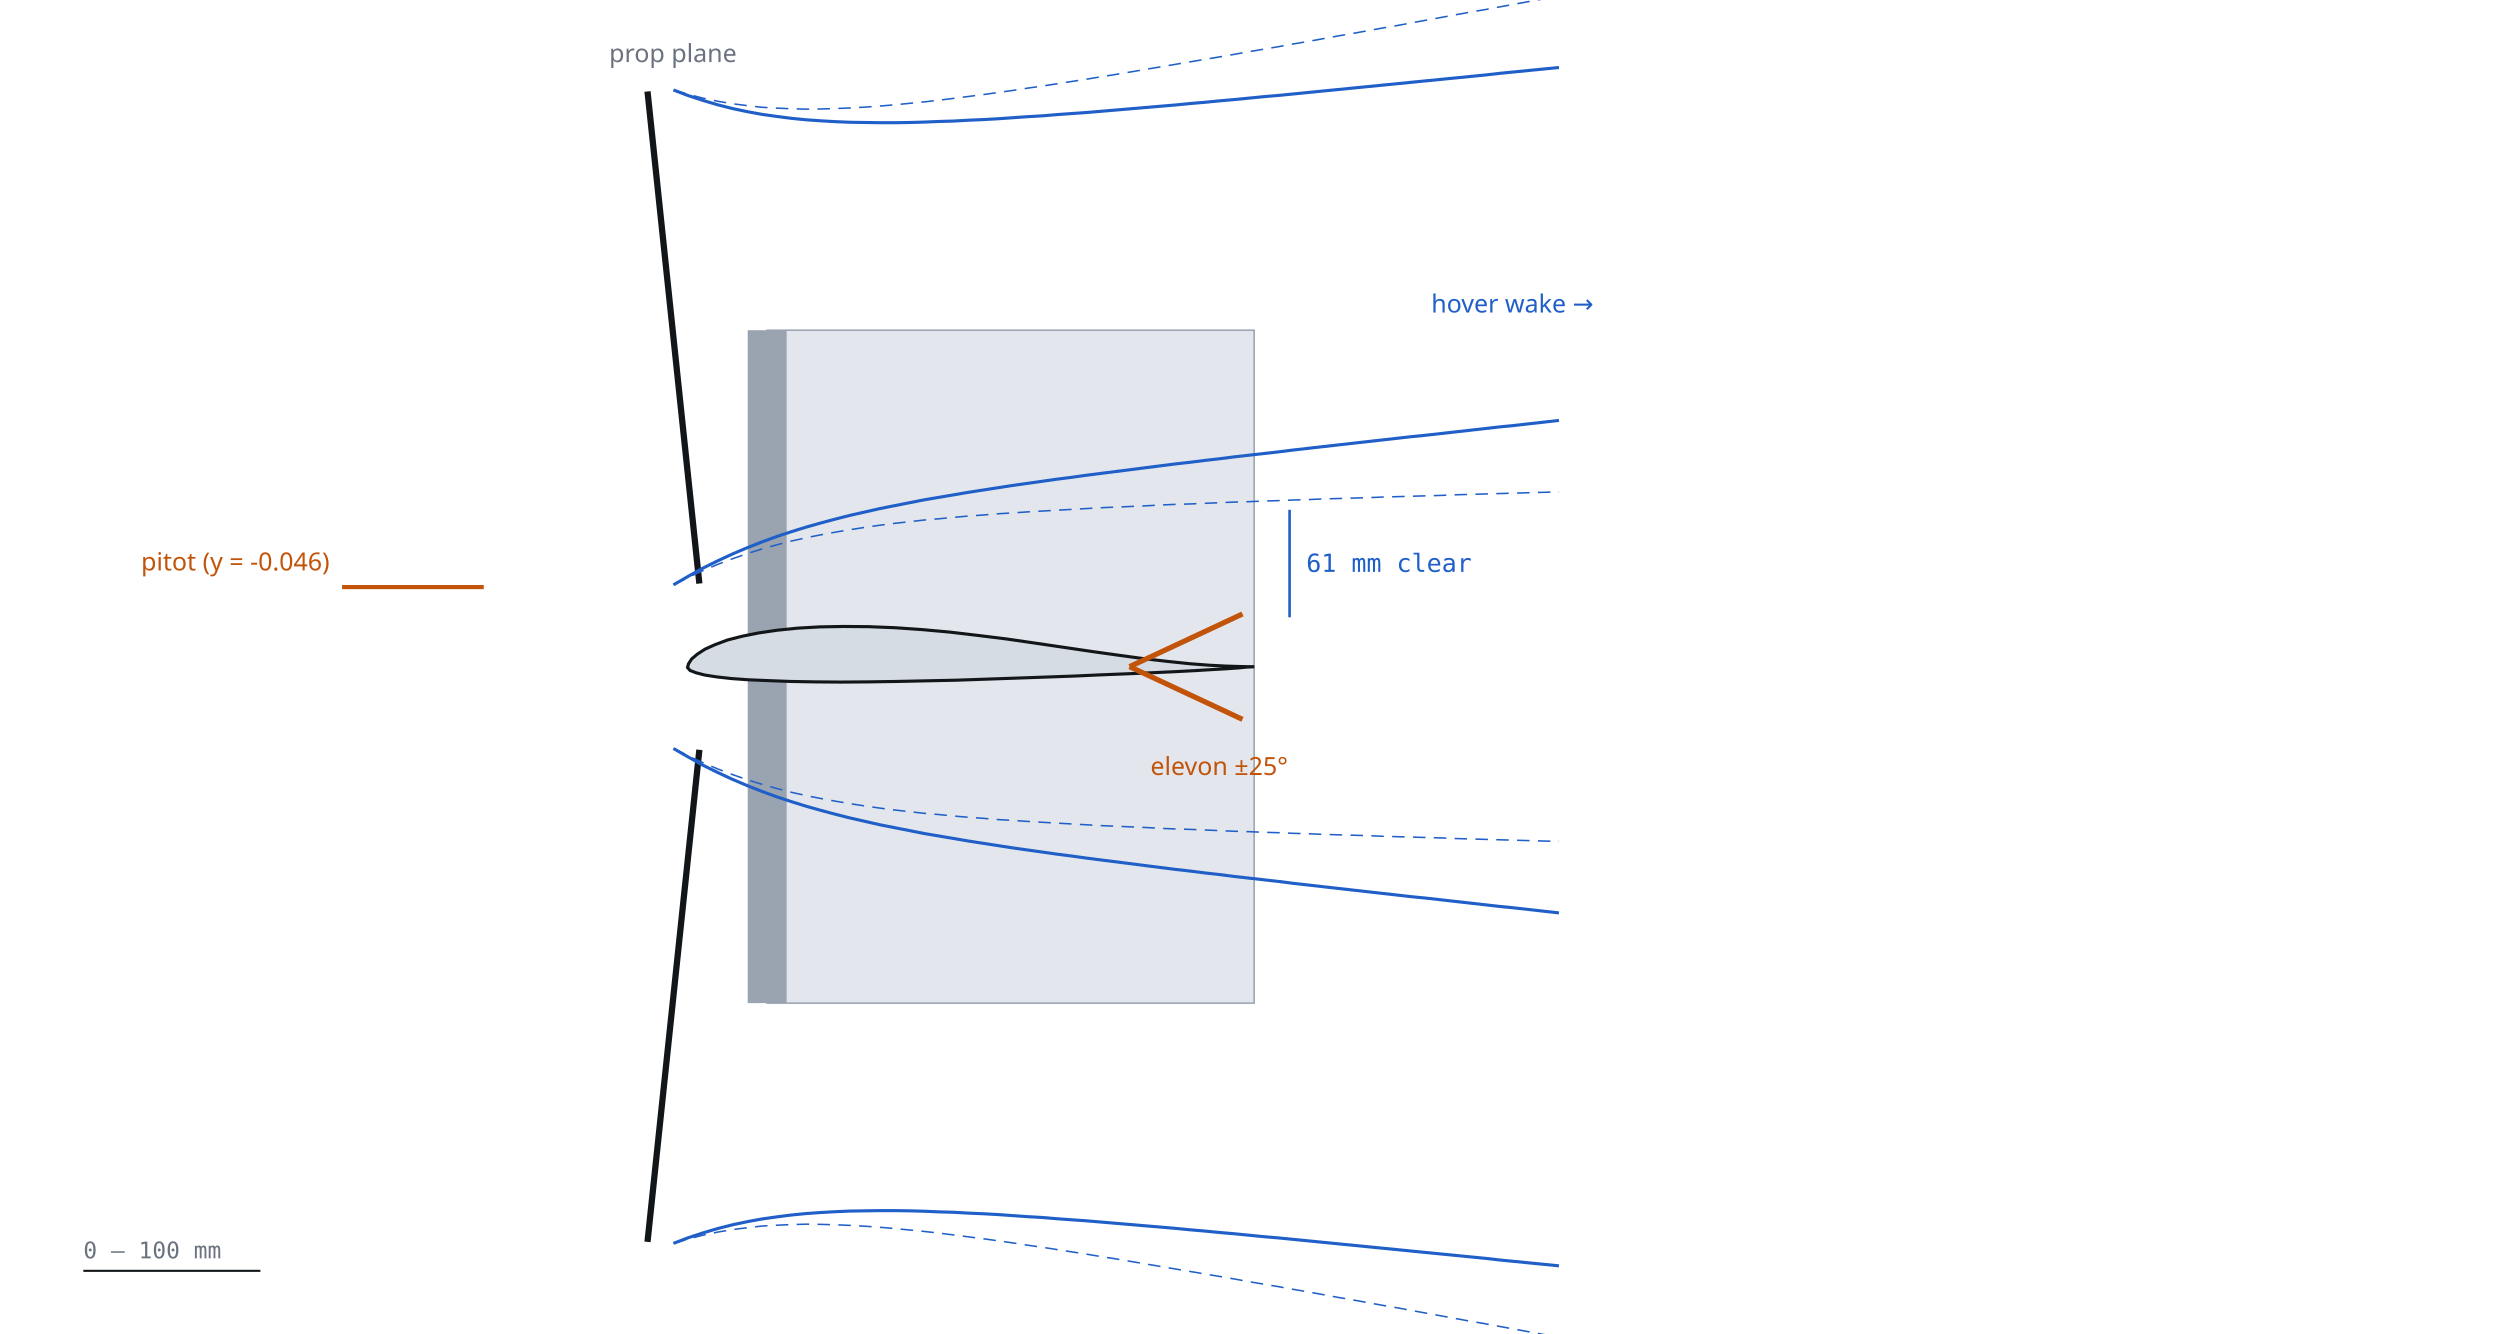
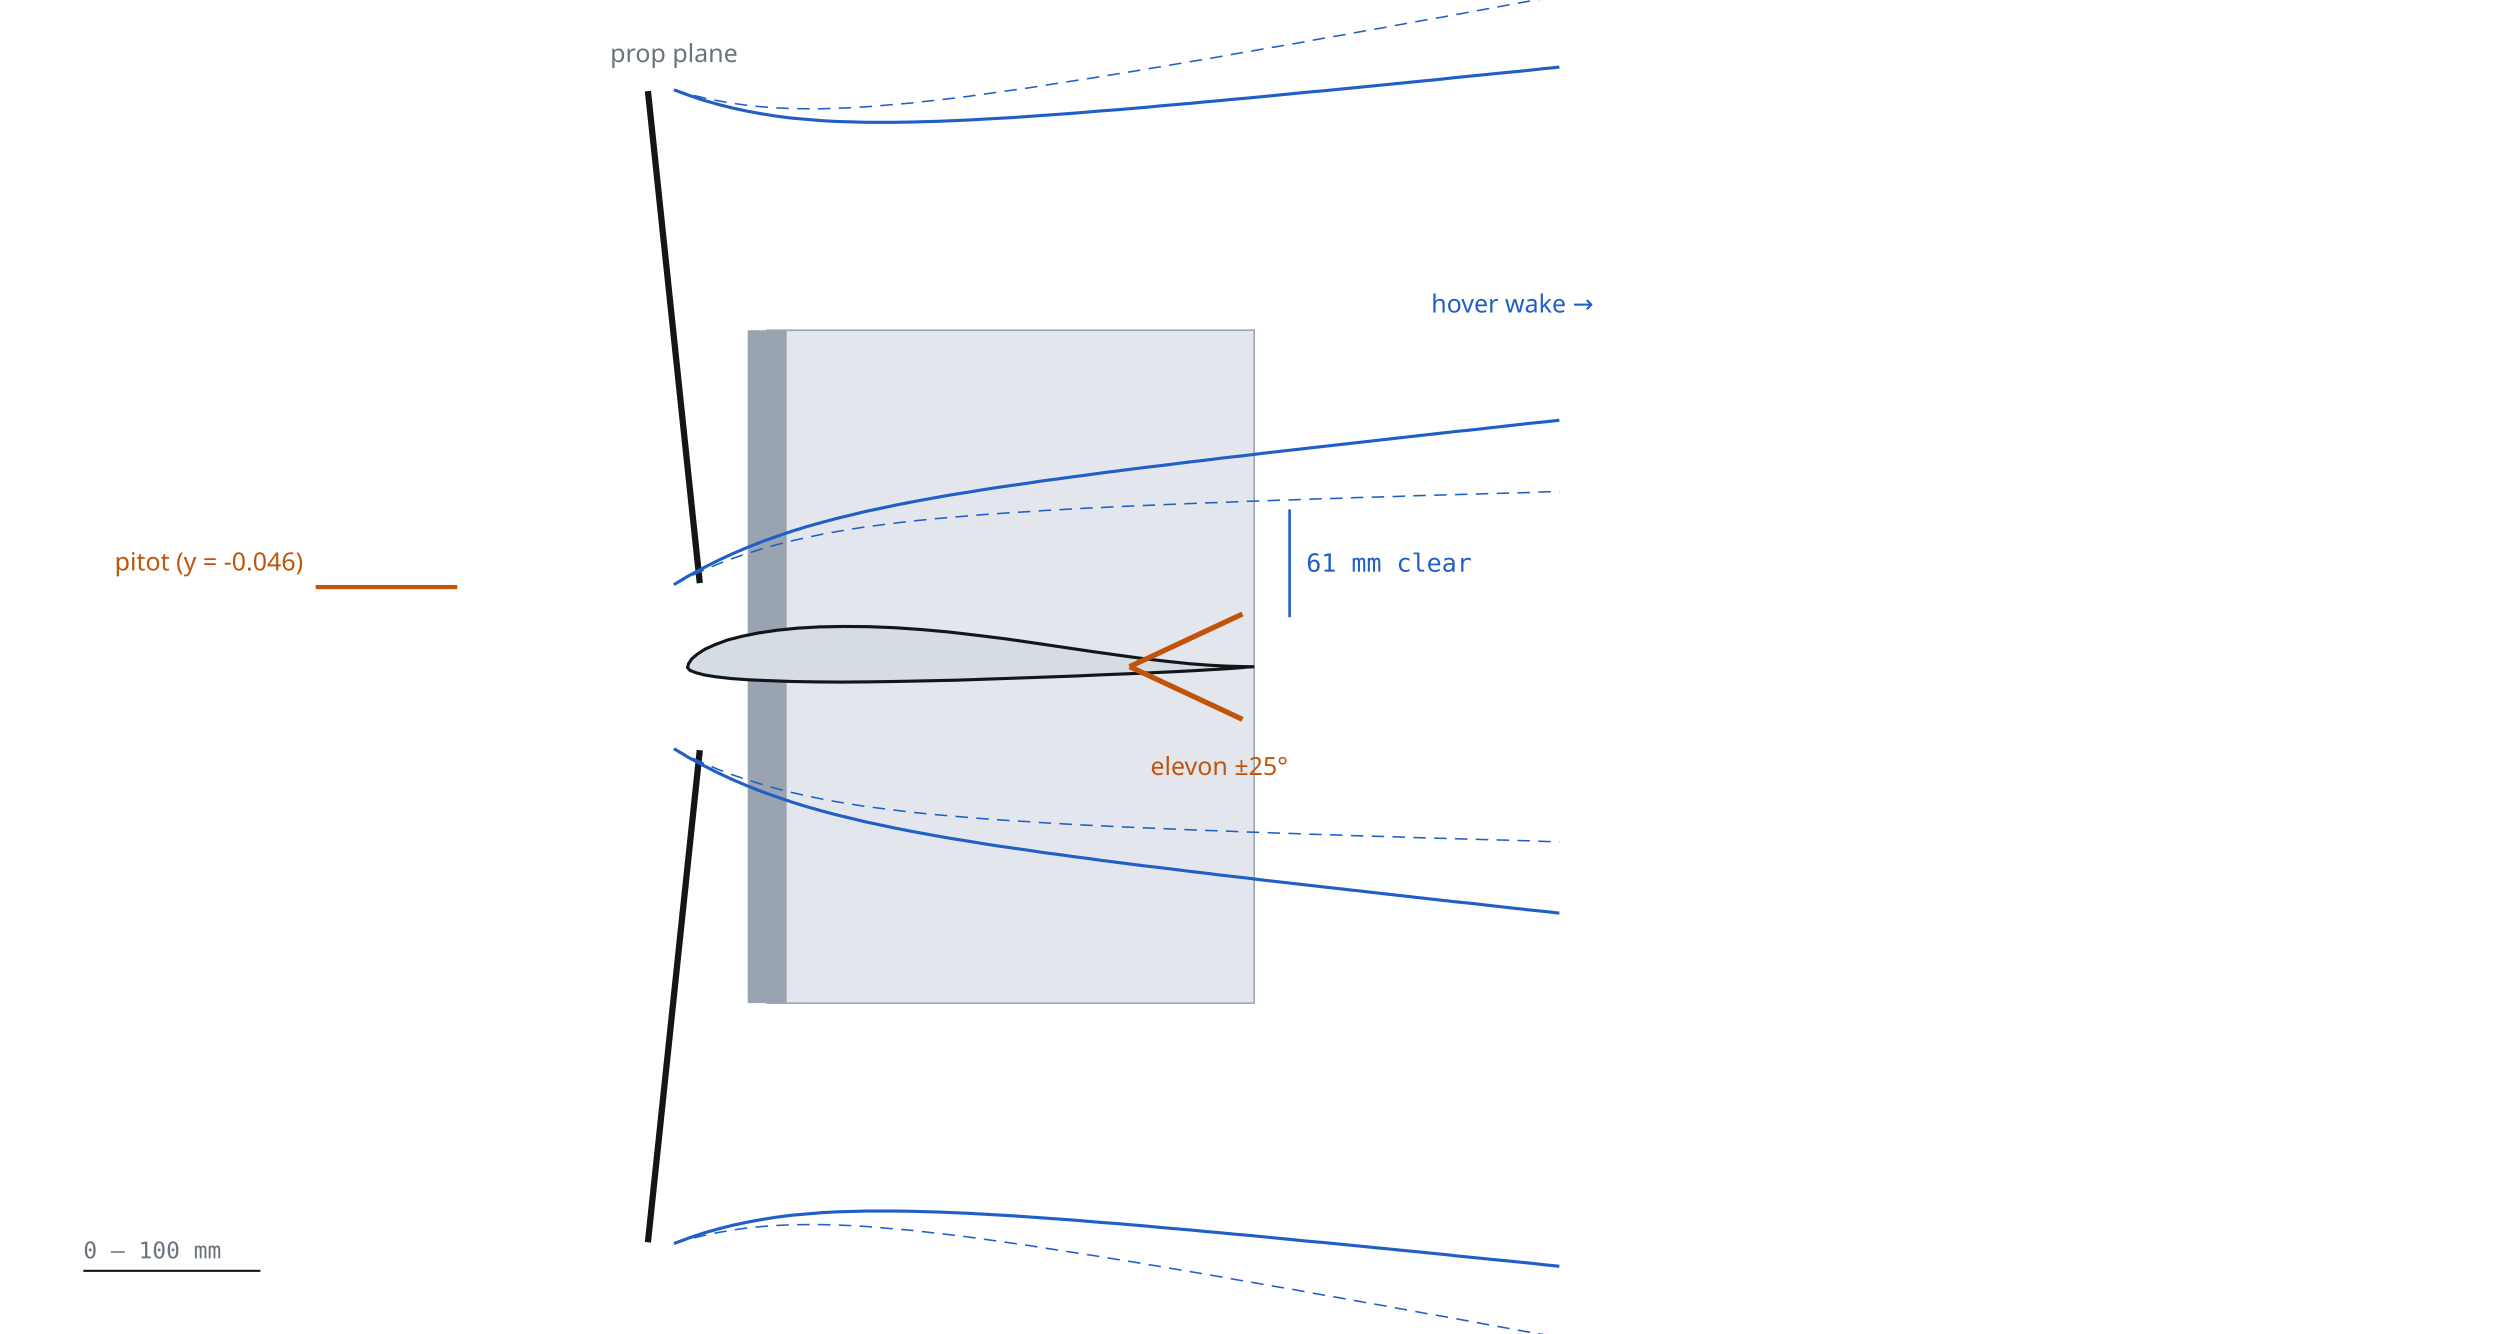
<svg xmlns="http://www.w3.org/2000/svg" viewBox="0 0 1200 640" width="1200" height="640" font-family="IBM Plex Sans, system-ui, sans-serif">
  <rect x="368.2" y="158.5" width="233.8" height="323.0" fill="#E3E7ED" stroke="#9AA4B1" stroke-width="0.75" />
  <rect x="358.9" y="158.5" width="18.7" height="323.0" fill="#9AA4B1" />
  <polygon fill="#D6DCE4" stroke="#121619" stroke-width="1.5" points="330.0,320.4 330.5,318.6 332.0,316.3 334.7,314.0 338.4,311.6 343.3,309.4 349.2,307.2 356.2,305.4 364.2,303.8 373.1,302.5 383.0,301.5 393.6,300.9 405.0,300.7 417.0,300.8 429.5,301.3 442.5,302.2 455.8,303.4 469.4,305.0 483.1,306.7 496.9,308.7 510.5,310.7 524.0,312.7 536.9,314.5 549.3,316.2 560.7,317.5 571.2,318.6 580.4,319.3 588.0,319.7 594.1,319.9 598.5,320.0 601.1,320.0 602.0,320.0 602.0,320.0 601.1,320.1 598.5,320.2 594.4,320.6 588.8,321.0 581.9,321.4 573.6,321.9 564.0,322.4 553.3,322.9 541.6,323.4 529.0,323.9 515.8,324.5 501.9,325.0 487.7,325.5 473.3,326.0 458.8,326.5 444.4,326.8 430.3,327.1 416.6,327.3 403.5,327.4 391.1,327.3 379.5,327.1 368.9,326.7 359.3,326.3 351.0,325.7 343.9,324.9 338.2,324.0 334.0,322.9 331.2,321.8 330.0,320.4" />
  <line x1="542.2" y1="320.0" x2="596.4" y2="294.7" stroke="#C2540A" stroke-width="2.5" />
  <line x1="542.2" y1="320.0" x2="596.4" y2="345.3" stroke="#C2540A" stroke-width="2.5" />
  <text x="552.2" y="372.0" font-size="12" fill="#C2540A" text-anchor="start" font-family="IBM Plex Sans, system-ui, sans-serif" font-weight="500">elevon ±25°</text>
-   <line x1="310.8" y1="43.9" x2="335.7" y2="280.1" stroke="#121619" stroke-width="3" />
-   <polyline fill="none" stroke="#1F5FC7" stroke-width="1.5" points="323.3,43.2 330.4,45.9 337.4,48.2 344.5,50.3 351.6,52.1 358.7,53.6 365.8,54.9 372.9,55.9 379.9,56.8 387.0,57.5 394.1,58.0 401.2,58.4 408.3,58.7 415.4,58.8 422.4,58.9 429.5,58.9 436.6,58.8 443.7,58.6 450.8,58.3 457.9,58.1 464.9,57.7 472.0,57.4 479.1,57.0 486.2,56.5 493.3,56.0 500.4,55.6 507.4,55.0 514.5,54.5 521.6,54.0 528.7,53.4 535.8,52.8 542.9,52.2 549.9,51.6 557.0,51.0 564.1,50.4 571.2,49.7 578.3,49.1 585.4,48.4 592.4,47.8 599.5,47.1 606.6,46.4 613.7,45.8 620.8,45.1 627.9,44.4 634.9,43.7 642.0,43.0 649.1,42.3 656.2,41.6 663.3,40.9 670.4,40.2 677.4,39.5 684.5,38.8 691.6,38.1 698.7,37.4 705.8,36.7 712.9,36.0 719.9,35.2 727.0,34.5 734.1,33.8 741.2,33.1 748.3,32.4" />
-   <polyline fill="none" stroke="#1F5FC7" stroke-width="0.75" stroke-dasharray="6 4" points="323.3,43.2 330.4,45.3 337.4,47.1 344.5,48.6 351.6,49.8 358.7,50.7 365.8,51.5 372.9,51.9 379.9,52.2 387.0,52.4 394.1,52.3 401.2,52.1 408.3,51.8 415.4,51.4 422.4,50.9 429.5,50.3 436.6,49.6 443.7,48.9 450.8,48.1 457.9,47.2 464.9,46.3 472.0,45.4 479.1,44.4 486.2,43.4 493.3,42.3 500.4,41.3 507.4,40.2 514.5,39.1 521.6,38.0 528.7,36.8 535.8,35.7 542.9,34.5 549.9,33.3 557.0,32.1 564.1,30.9 571.2,29.7 578.3,28.5 585.4,27.3 592.4,26.1 599.5,24.8 606.6,23.6 613.7,22.4 620.8,21.1 627.9,19.9 634.9,18.6 642.0,17.3 649.1,16.1 656.2,14.8 663.3,13.5 670.4,12.3 677.4,11.0 684.5,9.7 691.6,8.4 698.7,7.1 705.8,5.8 712.9,4.6 719.9,3.3 727.0,2.0 734.1,0.7 741.2,-0.6 748.3,-1.9" />
-   <polyline fill="none" stroke="#1F5FC7" stroke-width="1.5" points="323.3,280.7 330.4,276.6 337.4,272.7 344.5,269.2 351.6,265.9 358.7,262.9 365.8,260.1 372.9,257.5 379.9,255.2 387.0,253.0 394.1,251.0 401.2,249.1 408.3,247.3 415.4,245.7 422.4,244.1 429.5,242.7 436.6,241.3 443.7,239.9 450.8,238.7 457.9,237.5 464.9,236.3 472.0,235.2 479.1,234.1 486.2,233.0 493.3,232.0 500.4,231.0 507.4,230.0 514.5,229.1 521.6,228.1 528.7,227.2 535.8,226.3 542.9,225.4 549.9,224.5 557.0,223.6 564.1,222.7 571.2,221.9 578.3,221.0 585.4,220.2 592.4,219.3 599.5,218.5 606.6,217.7 613.7,216.9 620.8,216.0 627.9,215.2 634.9,214.4 642.0,213.6 649.1,212.8 656.2,212.0 663.3,211.2 670.4,210.4 677.4,209.6 684.5,208.9 691.6,208.1 698.7,207.3 705.8,206.5 712.9,205.7 719.9,204.9 727.0,204.2 734.1,203.4 741.2,202.6 748.3,201.8" />
-   <polyline fill="none" stroke="#1F5FC7" stroke-width="0.75" stroke-dasharray="6 4" points="323.3,280.7 330.4,277.1 337.4,273.9 344.5,270.9 351.6,268.2 358.7,265.7 365.8,263.5 372.9,261.5 379.9,259.7 387.0,258.1 394.1,256.7 401.2,255.4 408.3,254.2 415.4,253.1 422.4,252.1 429.5,251.2 436.6,250.4 443.7,249.6 450.8,249.0 457.9,248.3 464.9,247.7 472.0,247.2 479.1,246.6 486.2,246.2 493.3,245.7 500.4,245.3 507.4,244.9 514.5,244.5 521.6,244.1 528.7,243.7 535.8,243.4 542.9,243.1 549.9,242.8 557.0,242.4 564.1,242.1 571.2,241.9 578.3,241.6 585.4,241.3 592.4,241.0 599.5,240.8 606.6,240.5 613.7,240.3 620.8,240.0 627.9,239.8 634.9,239.5 642.0,239.3 649.1,239.1 656.2,238.9 663.3,238.6 670.4,238.4 677.4,238.2 684.5,238.0 691.6,237.8 698.7,237.5 705.8,237.3 712.9,237.1 719.9,236.9 727.0,236.7 734.1,236.5 741.2,236.3 748.3,236.1" />
-   <line x1="335.7" y1="359.9" x2="310.8" y2="596.1" stroke="#121619" stroke-width="3" />
-   <polyline fill="none" stroke="#1F5FC7" stroke-width="1.5" points="323.3,359.3 330.4,363.4 337.4,367.3 344.5,370.8 351.6,374.1 358.7,377.1 365.8,379.9 372.9,382.5 379.9,384.8 387.0,387.0 394.1,389.0 401.2,390.9 408.3,392.7 415.4,394.3 422.4,395.9 429.5,397.3 436.6,398.7 443.7,400.1 450.8,401.3 457.9,402.5 464.9,403.7 472.0,404.8 479.1,405.9 486.2,407.0 493.3,408.0 500.4,409.0 507.4,410.0 514.5,410.9 521.6,411.9 528.7,412.8 535.8,413.7 542.9,414.6 549.9,415.5 557.0,416.4 564.1,417.3 571.2,418.1 578.3,419.0 585.4,419.8 592.4,420.7 599.5,421.5 606.6,422.3 613.7,423.1 620.8,424.0 627.9,424.8 634.9,425.6 642.0,426.4 649.1,427.2 656.2,428.0 663.3,428.8 670.4,429.6 677.4,430.4 684.5,431.1 691.6,431.9 698.7,432.7 705.8,433.5 712.9,434.3 719.9,435.1 727.0,435.8 734.1,436.6 741.2,437.4 748.3,438.2" />
-   <polyline fill="none" stroke="#1F5FC7" stroke-width="0.75" stroke-dasharray="6 4" points="323.3,359.3 330.4,362.9 337.4,366.1 344.5,369.1 351.6,371.8 358.7,374.3 365.8,376.5 372.9,378.5 379.9,380.3 387.0,381.9 394.1,383.3 401.2,384.6 408.3,385.8 415.4,386.9 422.4,387.9 429.5,388.8 436.6,389.6 443.7,390.4 450.8,391.0 457.9,391.7 464.9,392.3 472.0,392.8 479.1,393.4 486.2,393.8 493.3,394.3 500.4,394.7 507.4,395.1 514.5,395.5 521.6,395.9 528.7,396.3 535.8,396.6 542.9,396.9 549.9,397.2 557.0,397.6 564.1,397.9 571.2,398.1 578.3,398.4 585.4,398.7 592.4,399.0 599.5,399.2 606.6,399.5 613.7,399.7 620.8,400.0 627.9,400.2 634.9,400.5 642.0,400.7 649.1,400.9 656.2,401.1 663.3,401.4 670.4,401.6 677.4,401.8 684.5,402.0 691.6,402.2 698.7,402.5 705.8,402.7 712.9,402.9 719.9,403.1 727.0,403.3 734.1,403.5 741.2,403.7 748.3,403.9" />
-   <polyline fill="none" stroke="#1F5FC7" stroke-width="1.5" points="323.3,596.8 330.4,594.1 337.4,591.8 344.5,589.7 351.6,587.9 358.7,586.4 365.8,585.1 372.9,584.1 379.9,583.2 387.0,582.5 394.1,582.0 401.2,581.6 408.3,581.3 415.4,581.2 422.4,581.1 429.5,581.1 436.6,581.2 443.7,581.4 450.8,581.7 457.9,581.9 464.9,582.3 472.0,582.6 479.1,583.0 486.2,583.5 493.3,584.0 500.4,584.4 507.4,585.0 514.5,585.5 521.6,586.0 528.7,586.6 535.8,587.2 542.9,587.8 549.9,588.4 557.0,589.0 564.1,589.6 571.2,590.3 578.3,590.9 585.4,591.6 592.4,592.2 599.5,592.9 606.6,593.6 613.7,594.2 620.8,594.9 627.9,595.6 634.9,596.3 642.0,597.0 649.1,597.7 656.2,598.4 663.3,599.1 670.4,599.8 677.4,600.5 684.5,601.2 691.6,601.9 698.7,602.6 705.8,603.3 712.9,604.0 719.9,604.8 727.0,605.5 734.1,606.2 741.2,606.9 748.3,607.6" />
-   <polyline fill="none" stroke="#1F5FC7" stroke-width="0.75" stroke-dasharray="6 4" points="323.3,596.8 330.4,594.7 337.4,592.9 344.5,591.4 351.6,590.2 358.7,589.3 365.8,588.5 372.9,588.1 379.9,587.8 387.0,587.6 394.1,587.7 401.2,587.9 408.3,588.2 415.4,588.6 422.4,589.1 429.5,589.7 436.6,590.4 443.7,591.1 450.8,591.9 457.9,592.8 464.9,593.7 472.0,594.6 479.1,595.6 486.2,596.6 493.3,597.7 500.4,598.7 507.4,599.8 514.5,600.9 521.6,602.0 528.7,603.2 535.8,604.3 542.9,605.5 549.9,606.7 557.0,607.9 564.1,609.1 571.2,610.3 578.3,611.5 585.4,612.7 592.4,613.9 599.5,615.2 606.6,616.4 613.7,617.6 620.8,618.9 627.9,620.1 634.9,621.4 642.0,622.7 649.1,623.9 656.2,625.2 663.3,626.5 670.4,627.7 677.4,629.0 684.5,630.3 691.6,631.6 698.7,632.9 705.8,634.2 712.9,635.4 719.9,636.7 727.0,638.0 734.1,639.3 741.2,640.6 748.3,641.9" />
-   <line x1="619.0" y1="296.3" x2="619.0" y2="244.7" stroke="#1F5FC7" stroke-width="1.25" />
-   <text x="627.0" y="274.5" font-size="12" fill="#1F5FC7" text-anchor="start" font-family="IBM Plex Mono, monospace" font-weight="500">61 mm clear</text>
-   <line x1="164.2" y1="281.8" x2="232.2" y2="281.8" stroke="#C2540A" stroke-width="2" />
-   <text x="158.2" y="273.8" font-size="12" fill="#C2540A" text-anchor="end" font-family="IBM Plex Sans, system-ui, sans-serif" font-weight="500">pitot (y = -0.046)</text>
-   <text x="323.0" y="29.8" font-size="12" fill="#6B7280" text-anchor="middle" font-family="IBM Plex Sans, system-ui, sans-serif" font-weight="500">prop plane</text>
+   <line x1="311.0" y1="43.7" x2="335.9" y2="279.9" stroke="#121619" stroke-width="3" />
+   <polyline fill="none" stroke="#1F5FC7" stroke-width="1.5" points="323.5,43.1 330.5,45.7 337.6,48.1 344.7,50.1 351.8,51.9 358.9,53.4 366.0,54.7 373.0,55.8 380.1,56.7 387.2,57.3 394.3,57.9 401.4,58.3 408.5,58.5 415.5,58.7 422.6,58.7 429.7,58.7 436.8,58.6 443.9,58.4 451.0,58.2 458.0,57.9 465.1,57.6 472.2,57.2 479.3,56.8 486.4,56.4 493.5,55.9 500.5,55.4 507.6,54.9 514.7,54.4 521.8,53.8 528.9,53.2 536.0,52.7 543.0,52.1 550.1,51.5 557.2,50.8 564.3,50.2 571.4,49.6 578.5,48.9 585.5,48.3 592.6,47.6 599.7,47.0 606.8,46.3 613.9,45.6 621.0,44.9 628.0,44.2 635.1,43.6 642.2,42.9 649.3,42.2 656.4,41.5 663.5,40.8 670.5,40.1 677.6,39.4 684.7,38.7 691.8,38.0 698.9,37.2 706.0,36.5 713.0,35.8 720.1,35.1 727.2,34.4 734.3,33.7 741.4,32.9 748.5,32.2" />
+   <polyline fill="none" stroke="#1F5FC7" stroke-width="0.75" stroke-dasharray="6 4" points="323.5,43.1 330.5,45.2 337.6,46.9 344.7,48.4 351.8,49.6 358.9,50.6 366.0,51.3 373.0,51.8 380.1,52.1 387.2,52.2 394.3,52.2 401.4,52.0 408.5,51.7 415.5,51.3 422.6,50.7 429.7,50.1 436.8,49.5 443.9,48.7 451.0,47.9 458.0,47.1 465.1,46.2 472.2,45.2 479.3,44.2 486.4,43.2 493.5,42.2 500.5,41.1 507.6,40.0 514.7,38.9 521.8,37.8 528.9,36.7 536.0,35.5 543.0,34.4 550.1,33.2 557.2,32.0 564.3,30.8 571.4,29.6 578.5,28.4 585.5,27.2 592.6,25.9 599.7,24.7 606.8,23.4 613.9,22.2 621.0,21.0 628.0,19.7 635.1,18.4 642.2,17.2 649.3,15.9 656.4,14.6 663.5,13.4 670.5,12.1 677.6,10.8 684.7,9.5 691.8,8.3 698.9,7.0 706.0,5.7 713.0,4.4 720.1,3.1 727.2,1.8 734.3,0.5 741.4,-0.7 748.5,-2.0" />
+   <polyline fill="none" stroke="#1F5FC7" stroke-width="1.5" points="323.5,280.6 330.5,276.4 337.6,272.6 344.7,269.0 351.8,265.7 358.9,262.7 366.0,259.9 373.0,257.4 380.1,255.0 387.2,252.8 394.3,250.8 401.4,248.9 408.5,247.2 415.5,245.5 422.6,244.0 429.7,242.5 436.8,241.1 443.9,239.8 451.0,238.5 458.0,237.3 465.1,236.2 472.2,235.0 479.3,233.9 486.4,232.9 493.5,231.9 500.5,230.8 507.6,229.9 514.7,228.9 521.8,228.0 528.9,227.0 536.0,226.1 543.0,225.2 550.1,224.3 557.2,223.5 564.3,222.6 571.4,221.7 578.5,220.9 585.5,220.0 592.6,219.2 599.7,218.4 606.8,217.5 613.9,216.7 621.0,215.9 628.0,215.1 635.1,214.3 642.2,213.5 649.3,212.7 656.4,211.9 663.5,211.1 670.5,210.3 677.6,209.5 684.7,208.7 691.8,207.9 698.9,207.1 706.0,206.4 713.0,205.6 720.1,204.8 727.2,204.0 734.3,203.2 741.4,202.5 748.5,201.7" />
+   <polyline fill="none" stroke="#1F5FC7" stroke-width="0.75" stroke-dasharray="6 4" points="323.5,280.6 330.5,277.0 337.6,273.7 344.7,270.7 351.8,268.0 358.9,265.6 366.0,263.4 373.0,261.4 380.1,259.6 387.2,258.0 394.3,256.5 401.4,255.2 408.5,254.0 415.5,252.9 422.6,252.0 429.7,251.1 436.8,250.2 443.9,249.5 451.0,248.8 458.0,248.2 465.1,247.6 472.2,247.0 479.3,246.5 486.4,246.0 493.5,245.6 500.5,245.1 507.6,244.7 514.7,244.3 521.8,243.9 528.9,243.6 536.0,243.2 543.0,242.9 550.1,242.6 557.2,242.3 564.3,242.0 571.4,241.7 578.5,241.4 585.5,241.2 592.6,240.9 599.7,240.6 606.8,240.4 613.9,240.1 621.0,239.9 628.0,239.6 635.1,239.4 642.2,239.2 649.3,238.9 656.4,238.7 663.5,238.5 670.5,238.3 677.6,238.0 684.7,237.8 691.8,237.6 698.9,237.4 706.0,237.2 713.0,237.0 720.1,236.8 727.2,236.6 734.3,236.4 741.4,236.1 748.5,235.9" />
+   <line x1="335.9" y1="360.1" x2="311.0" y2="596.3" stroke="#121619" stroke-width="3" />
+   <polyline fill="none" stroke="#1F5FC7" stroke-width="1.5" points="323.5,359.4 330.5,363.6 337.6,367.4 344.7,371.0 351.8,374.3 358.9,377.3 366.0,380.1 373.0,382.6 380.1,385.0 387.2,387.2 394.3,389.2 401.4,391.1 408.5,392.8 415.5,394.5 422.6,396.0 429.7,397.5 436.8,398.9 443.9,400.2 451.0,401.5 458.0,402.7 465.1,403.8 472.2,405.0 479.3,406.1 486.4,407.1 493.5,408.1 500.5,409.2 507.6,410.1 514.7,411.1 521.8,412.0 528.9,413.0 536.0,413.9 543.0,414.8 550.1,415.7 557.2,416.5 564.3,417.4 571.4,418.3 578.5,419.1 585.5,420.0 592.6,420.8 599.7,421.6 606.8,422.5 613.9,423.3 621.0,424.1 628.0,424.9 635.1,425.7 642.2,426.5 649.3,427.3 656.4,428.1 663.5,428.9 670.5,429.7 677.6,430.5 684.7,431.3 691.8,432.1 698.9,432.9 706.0,433.6 713.0,434.4 720.1,435.2 727.2,436.0 734.3,436.8 741.4,437.5 748.5,438.3" />
+   <polyline fill="none" stroke="#1F5FC7" stroke-width="0.75" stroke-dasharray="6 4" points="323.5,359.4 330.5,363.0 337.6,366.3 344.7,369.3 351.8,372.0 358.9,374.4 366.0,376.6 373.0,378.6 380.1,380.4 387.2,382.0 394.3,383.5 401.4,384.8 408.5,386.0 415.5,387.1 422.6,388.0 429.7,388.9 436.8,389.8 443.9,390.5 451.0,391.2 458.0,391.8 465.1,392.4 472.2,393.0 479.3,393.5 486.4,394.0 493.5,394.4 500.5,394.9 507.6,395.3 514.7,395.7 521.8,396.1 528.9,396.4 536.0,396.8 543.0,397.1 550.1,397.4 557.2,397.7 564.3,398.0 571.4,398.3 578.5,398.6 585.5,398.8 592.6,399.1 599.7,399.4 606.8,399.6 613.9,399.9 621.0,400.1 628.0,400.4 635.1,400.6 642.2,400.8 649.3,401.1 656.4,401.3 663.5,401.5 670.5,401.7 677.6,402.0 684.7,402.2 691.8,402.4 698.9,402.6 706.0,402.8 713.0,403.0 720.1,403.2 727.2,403.4 734.3,403.6 741.4,403.9 748.5,404.1" />
+   <polyline fill="none" stroke="#1F5FC7" stroke-width="1.5" points="323.5,596.9 330.5,594.3 337.6,591.9 344.7,589.9 351.8,588.1 358.9,586.6 366.0,585.3 373.0,584.2 380.1,583.3 387.2,582.7 394.3,582.1 401.4,581.7 408.5,581.5 415.5,581.3 422.6,581.3 429.7,581.3 436.8,581.4 443.9,581.6 451.0,581.8 458.0,582.1 465.1,582.4 472.2,582.8 479.3,583.2 486.4,583.6 493.5,584.1 500.5,584.6 507.6,585.1 514.7,585.6 521.8,586.2 528.9,586.8 536.0,587.3 543.0,587.9 550.1,588.5 557.2,589.2 564.3,589.8 571.4,590.4 578.5,591.1 585.5,591.7 592.6,592.4 599.7,593.0 606.8,593.7 613.9,594.4 621.0,595.1 628.0,595.8 635.1,596.4 642.2,597.1 649.3,597.8 656.4,598.5 663.5,599.2 670.5,599.9 677.6,600.6 684.7,601.3 691.8,602.0 698.9,602.8 706.0,603.5 713.0,604.2 720.1,604.9 727.2,605.6 734.3,606.3 741.4,607.1 748.5,607.8" />
+   <polyline fill="none" stroke="#1F5FC7" stroke-width="0.75" stroke-dasharray="6 4" points="323.5,596.9 330.5,594.8 337.6,593.1 344.7,591.6 351.8,590.4 358.9,589.4 366.0,588.7 373.0,588.2 380.1,587.9 387.2,587.8 394.3,587.8 401.4,588.0 408.5,588.3 415.5,588.7 422.6,589.3 429.7,589.9 436.8,590.5 443.9,591.3 451.0,592.1 458.0,592.9 465.1,593.8 472.2,594.8 479.3,595.8 486.4,596.8 493.5,597.8 500.5,598.9 507.6,600.0 514.7,601.1 521.8,602.2 528.9,603.3 536.0,604.5 543.0,605.6 550.1,606.8 557.2,608.0 564.3,609.2 571.4,610.4 578.5,611.6 585.5,612.8 592.6,614.1 599.7,615.3 606.8,616.6 613.9,617.8 621.0,619.0 628.0,620.3 635.1,621.6 642.2,622.8 649.3,624.1 656.4,625.4 663.5,626.6 670.5,627.9 677.6,629.2 684.7,630.5 691.8,631.7 698.9,633.0 706.0,634.3 713.0,635.6 720.1,636.9 727.2,638.2 734.3,639.5 741.4,640.7 748.5,642.0" />
+   <line x1="619.0" y1="296.3" x2="619.0" y2="244.5" stroke="#1F5FC7" stroke-width="1.25" />
+   <text x="627.0" y="274.4" font-size="12" fill="#1F5FC7" text-anchor="start" font-family="IBM Plex Mono, monospace" font-weight="500">61 mm clear</text>
+   <line x1="151.5" y1="281.8" x2="219.5" y2="281.8" stroke="#C2540A" stroke-width="2" />
+   <text x="145.5" y="273.8" font-size="12" fill="#C2540A" text-anchor="end" font-family="IBM Plex Sans, system-ui, sans-serif" font-weight="500">pitot (y = -0.046)</text>
+   <text x="323.5" y="29.8" font-size="12" fill="#6B7280" text-anchor="middle" font-family="IBM Plex Sans, system-ui, sans-serif" font-weight="500">prop plane</text>
  <text x="687.0" y="150.0" font-size="12" fill="#1F5FC7" text-anchor="start" font-family="IBM Plex Sans, system-ui, sans-serif" font-weight="500">hover wake →</text>
  <line x1="40" y1="610" x2="125.0" y2="610" stroke="#121619" stroke-width="1" />
  <text x="40.0" y="604.0" font-size="11" fill="#6B7280" text-anchor="start" font-family="IBM Plex Mono, monospace" font-weight="500">0 — 100 mm</text>
</svg>
